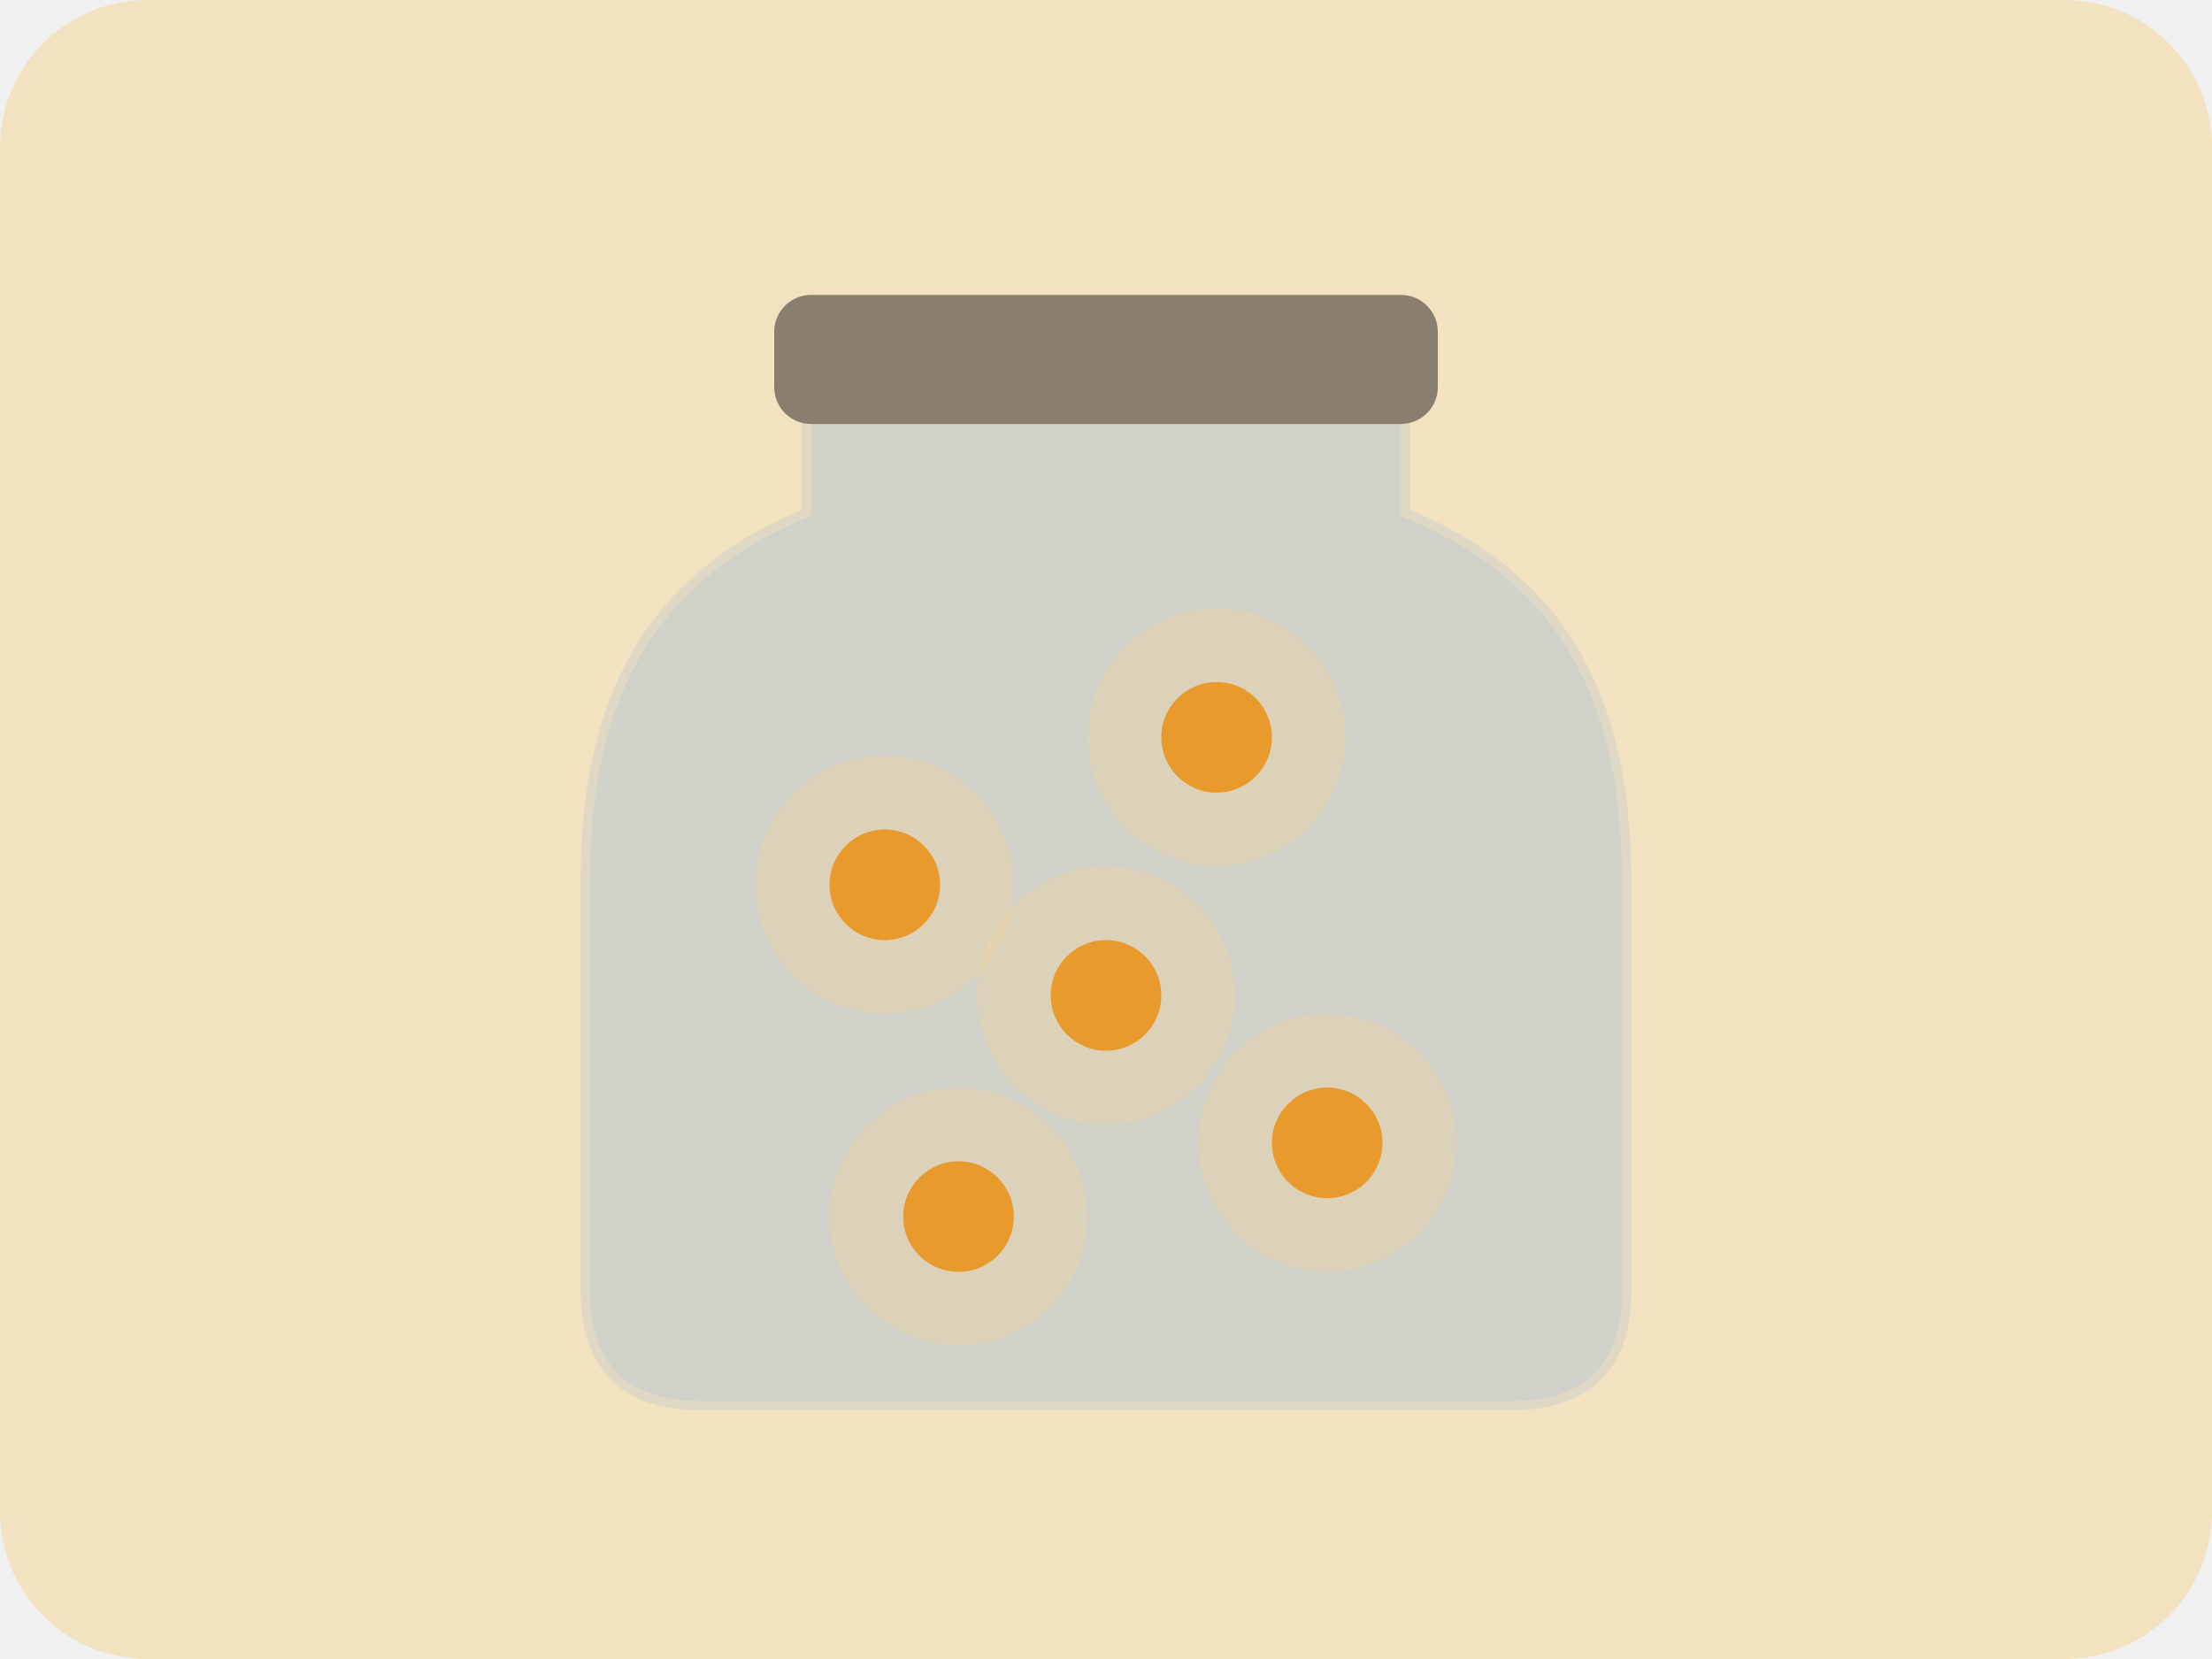
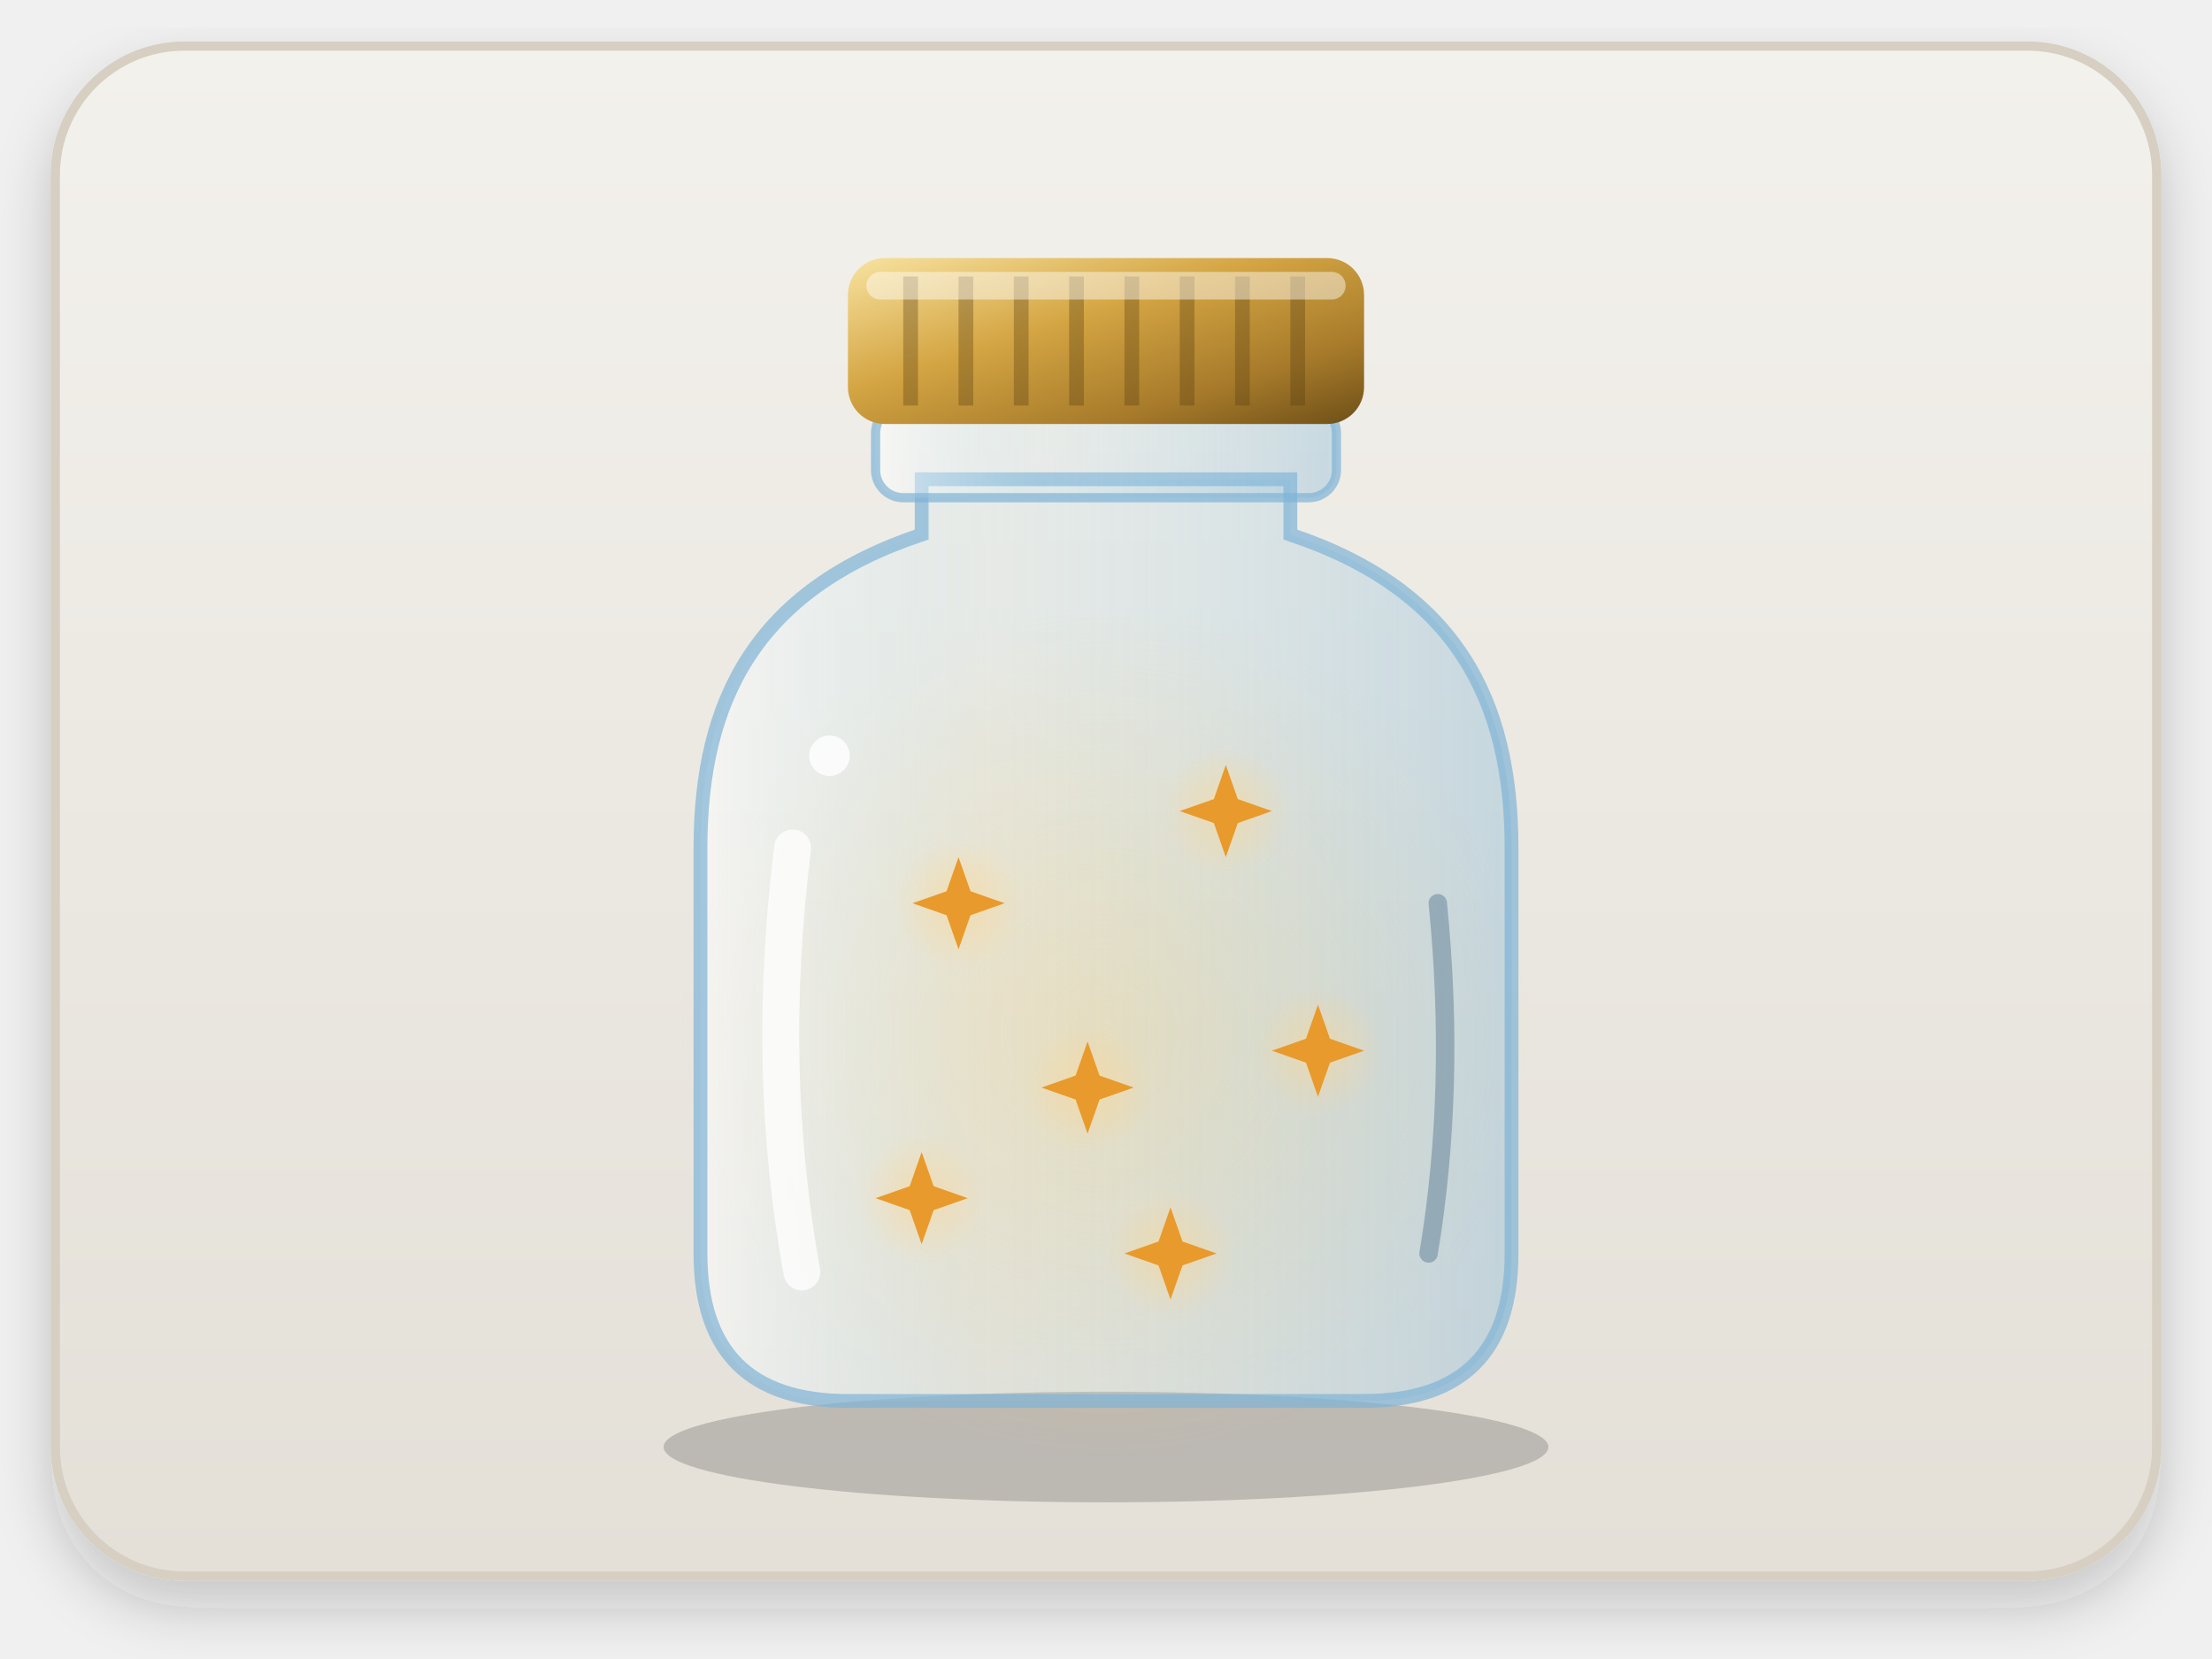
- <svg xmlns="http://www.w3.org/2000/svg" viewBox="0 0 120 90" width="120" height="90" role="img" aria-label="bytes: glowing things in a bottle">
-   <rect width="120" height="90" rx="8" fill="#f3e2c0" />
-   <path d="M44 22h32v6c10 4 12 12 12 20v22q0 6-6 6H38q-6 0-6-6V48c0-8 2-16 12-20z" fill="#8fb3d9" opacity="0.35" stroke="#8fb3d9" stroke-opacity=".6" />
-   <rect x="42" y="16" width="36" height="7" rx="2" fill="#8a7f6e" />
-   <circle cx="48" cy="48" r="7" fill="#ffd58a" opacity=".25" />
-   <circle cx="48" cy="48" r="3" fill="#e89a2c" />
-   <circle cx="66" cy="40" r="7" fill="#ffd58a" opacity=".25" />
-   <circle cx="66" cy="40" r="3" fill="#e89a2c" />
-   <circle cx="72" cy="62" r="7" fill="#ffd58a" opacity=".25" />
-   <circle cx="72" cy="62" r="3" fill="#e89a2c" />
-   <circle cx="52" cy="66" r="7" fill="#ffd58a" opacity=".25" />
-   <circle cx="52" cy="66" r="3" fill="#e89a2c" />
-   <circle cx="60" cy="54" r="7" fill="#ffd58a" opacity=".25" />
-   <circle cx="60" cy="54" r="3" fill="#e89a2c" />
+ <svg xmlns="http://www.w3.org/2000/svg" viewBox="0 0 240 180" width="240" height="180" role="img" aria-label="bytes: a glass jar with a brass lid, fireflies glowing inside">
+   <defs>
+     <linearGradient id="bytes-light-brass" x1="0" y1="0" x2="1" y2="1">
+       <stop offset="0" stop-color="#f8e3a0" />
+       <stop offset=".4" stop-color="#d4a543" />
+       <stop offset=".75" stop-color="#a67a2a" />
+       <stop offset="1" stop-color="#6e4f18" />
+     </linearGradient>
+     <linearGradient id="bytes-light-brassv" x1="0" y1="0" x2="0" y2="1">
+       <stop offset="0" stop-color="#f8e3a0" />
+       <stop offset=".5" stop-color="#c9973a" />
+       <stop offset="1" stop-color="#7a5a1e" />
+     </linearGradient>
+     <linearGradient id="bytes-light-steel" x1="0" y1="0" x2="1" y2="1">
+       <stop offset="0" stop-color="#f4f6f8" />
+       <stop offset=".6" stop-color="#b9c3cc" />
+       <stop offset="1" stop-color="#7e8a96" />
+     </linearGradient>
+     <radialGradient id="bytes-light-dish" cx=".38" cy=".3" r=".8">
+       <stop offset="0" stop-color="#ffffff" />
+       <stop offset=".55" stop-color="#cfd7de" />
+       <stop offset="1" stop-color="#8b97a3" />
+     </radialGradient>
+     <linearGradient id="bytes-light-glass" x1="0" y1="0" x2="1" y2="0">
+       <stop offset="0" stop-color="#ffffff" stop-opacity="0.55" />
+       <stop offset=".35" stop-color="#bfe3f0" stop-opacity="0.16" />
+       <stop offset="1" stop-color="#7fb4d6" stop-opacity="0.35" />
+     </linearGradient>
+     <radialGradient id="bytes-light-warm" cx=".5" cy=".5" r=".5">
+       <stop offset="0" stop-color="#ffcf6a" stop-opacity="0.35" />
+       <stop offset="1" stop-color="#ffcf6a" stop-opacity="0" />
+     </radialGradient>
+     <radialGradient id="bytes-light-fly" cx=".5" cy=".5" r=".5">
+       <stop offset="0" stop-color="#ffe7a3" stop-opacity=".95" />
+       <stop offset=".35" stop-color="#ffd58a" stop-opacity=".45" />
+       <stop offset="1" stop-color="#ffd58a" stop-opacity="0" />
+     </radialGradient>
+     <radialGradient id="bytes-light-flame" cx=".5" cy=".7" r=".6">
+       <stop offset="0" stop-color="#fffbe6" />
+       <stop offset=".4" stop-color="#ffd24a" />
+       <stop offset="1" stop-color="#ff7a1a" />
+     </radialGradient>
+     <radialGradient id="bytes-light-magic" cx=".5" cy=".5" r=".5">
+       <stop offset="0" stop-color="#8f78d6" stop-opacity="0.35" />
+       <stop offset="1" stop-color="#cbb8ff" stop-opacity="0" />
+     </radialGradient>
+     <linearGradient id="bytes-light-candle" x1="0" y1="0" x2="1" y2="0">
+       <stop offset="0" stop-color="#fffaf0" />
+       <stop offset=".6" stop-color="#f1e4c8" />
+       <stop offset="1" stop-color="#cdb98f" />
+     </linearGradient>
+     <linearGradient id="bytes-light-paper" x1="0" y1="0" x2="0" y2="1">
+       <stop offset="0" stop-color="#f3f1ec" />
+       <stop offset="1" stop-color="#e4e0d8" />
+     </linearGradient>
+     <filter id="bytes-light-sh" x="-10%" y="-10%" width="120%" height="130%">
+       <feDropShadow dx="0" dy="3" stdDeviation="3" flood-color="#2b2622" flood-opacity=".2" />
+     </filter>
+   </defs>
+   <rect x="6" y="5" width="228" height="166" rx="14" fill="url(#bytes-light-paper)" stroke="#d6cfc2" filter="url(#bytes-light-sh)" />
+   <ellipse cx="120" cy="157" rx="48" ry="6" fill="#000" opacity=".18" />
+   <circle cx="120" cy="112" r="46" fill="url(#bytes-light-warm)" />
+   <path d="M100 52h40v6c18 6 24 18 24 34v44q0 16-16 16h-56q-16 0-16-16V92c0-16 6-28 24-34z" fill="url(#bytes-light-glass)" stroke="#7fb4d6" stroke-opacity=".7" stroke-width="1.5" />
+   <circle cx="104" cy="98" r="7" fill="url(#bytes-light-fly)" opacity=".7" />
+   <path transform="translate(104 98)" d="M0-5L1.3-1.3 5 0 1.3 1.3 0 5-1.3 1.3-5 0-1.3-1.3z" fill="#e89a2c" />
+   <circle cx="133" cy="88" r="7" fill="url(#bytes-light-fly)" opacity=".7" />
+   <path transform="translate(133 88)" d="M0-5L1.3-1.3 5 0 1.3 1.3 0 5-1.3 1.3-5 0-1.3-1.3z" fill="#e89a2c" />
+   <circle cx="118" cy="118" r="7" fill="url(#bytes-light-fly)" opacity=".7" />
+   <path transform="translate(118 118)" d="M0-5L1.3-1.3 5 0 1.3 1.3 0 5-1.3 1.3-5 0-1.3-1.3z" fill="#e89a2c" />
+   <circle cx="143" cy="114" r="7" fill="url(#bytes-light-fly)" opacity=".7" />
+   <path transform="translate(143 114)" d="M0-5L1.3-1.3 5 0 1.3 1.3 0 5-1.3 1.3-5 0-1.3-1.3z" fill="#e89a2c" />
+   <circle cx="100" cy="130" r="7" fill="url(#bytes-light-fly)" opacity=".7" />
+   <path transform="translate(100 130)" d="M0-5L1.3-1.3 5 0 1.3 1.3 0 5-1.3 1.3-5 0-1.3-1.3z" fill="#e89a2c" />
+   <circle cx="127" cy="136" r="7" fill="url(#bytes-light-fly)" opacity=".7" />
+   <path transform="translate(127 136)" d="M0-5L1.3-1.3 5 0 1.3 1.3 0 5-1.3 1.3-5 0-1.3-1.3z" fill="#e89a2c" />
+   <path d="M86 92q-3 24 1 46" stroke="#fff" stroke-opacity=".75" stroke-width="4" stroke-linecap="round" fill="none" />
+   <circle cx="90" cy="82" r="2.2" fill="#fff" opacity=".8" />
+   <path d="M156 98q2 20-1 38" stroke="#335a78" stroke-opacity=".35" stroke-width="2" stroke-linecap="round" fill="none" />
+   <rect x="95" y="44" width="50" height="10" rx="3" fill="url(#bytes-light-glass)" stroke="#7fb4d6" stroke-opacity=".7" />
+   <rect x="92" y="28" width="56" height="18" rx="4" fill="url(#bytes-light-brass)" />
+   <rect x="98" y="30" width="1.6" height="14" fill="#5a3f12" opacity=".35" />
+   <rect x="104" y="30" width="1.6" height="14" fill="#5a3f12" opacity=".35" />
+   <rect x="110" y="30" width="1.6" height="14" fill="#5a3f12" opacity=".35" />
+   <rect x="116" y="30" width="1.6" height="14" fill="#5a3f12" opacity=".35" />
+   <rect x="122" y="30" width="1.6" height="14" fill="#5a3f12" opacity=".35" />
+   <rect x="128" y="30" width="1.6" height="14" fill="#5a3f12" opacity=".35" />
+   <rect x="134" y="30" width="1.6" height="14" fill="#5a3f12" opacity=".35" />
+   <rect x="140" y="30" width="1.6" height="14" fill="#5a3f12" opacity=".35" />
+   <rect x="94" y="29.5" width="52" height="3" rx="1.5" fill="#fff" opacity=".45" />
</svg>
